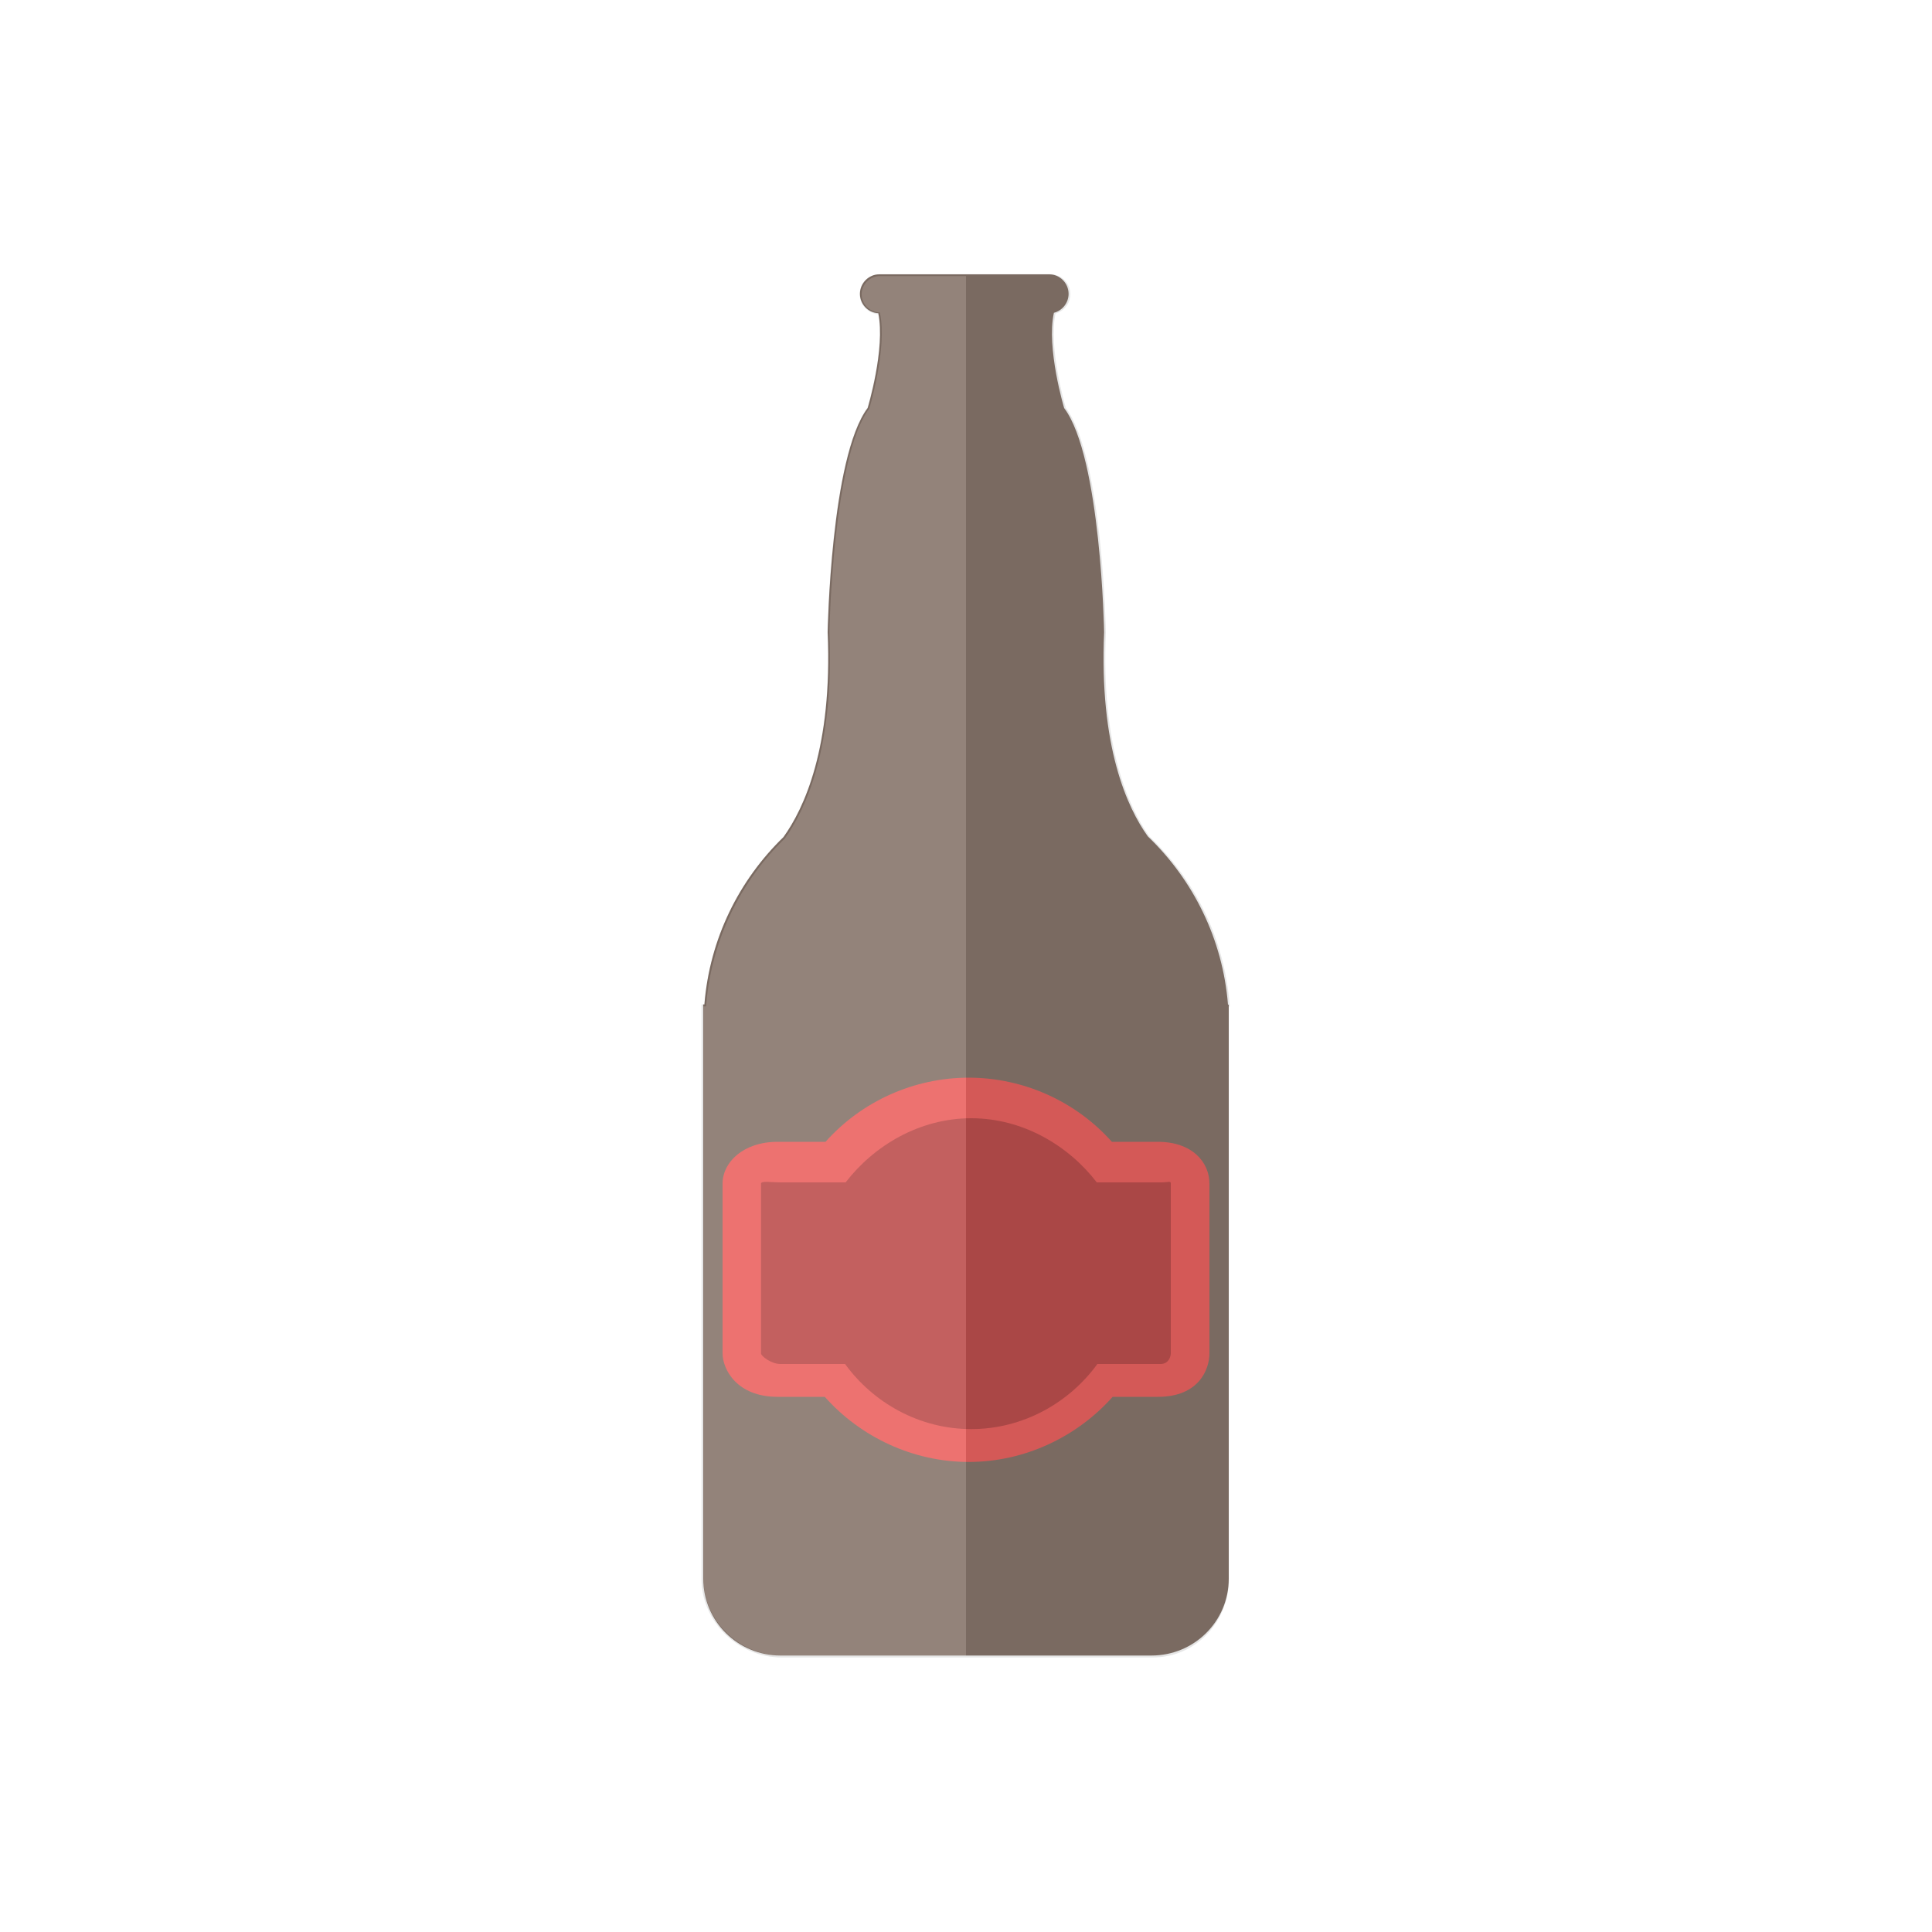
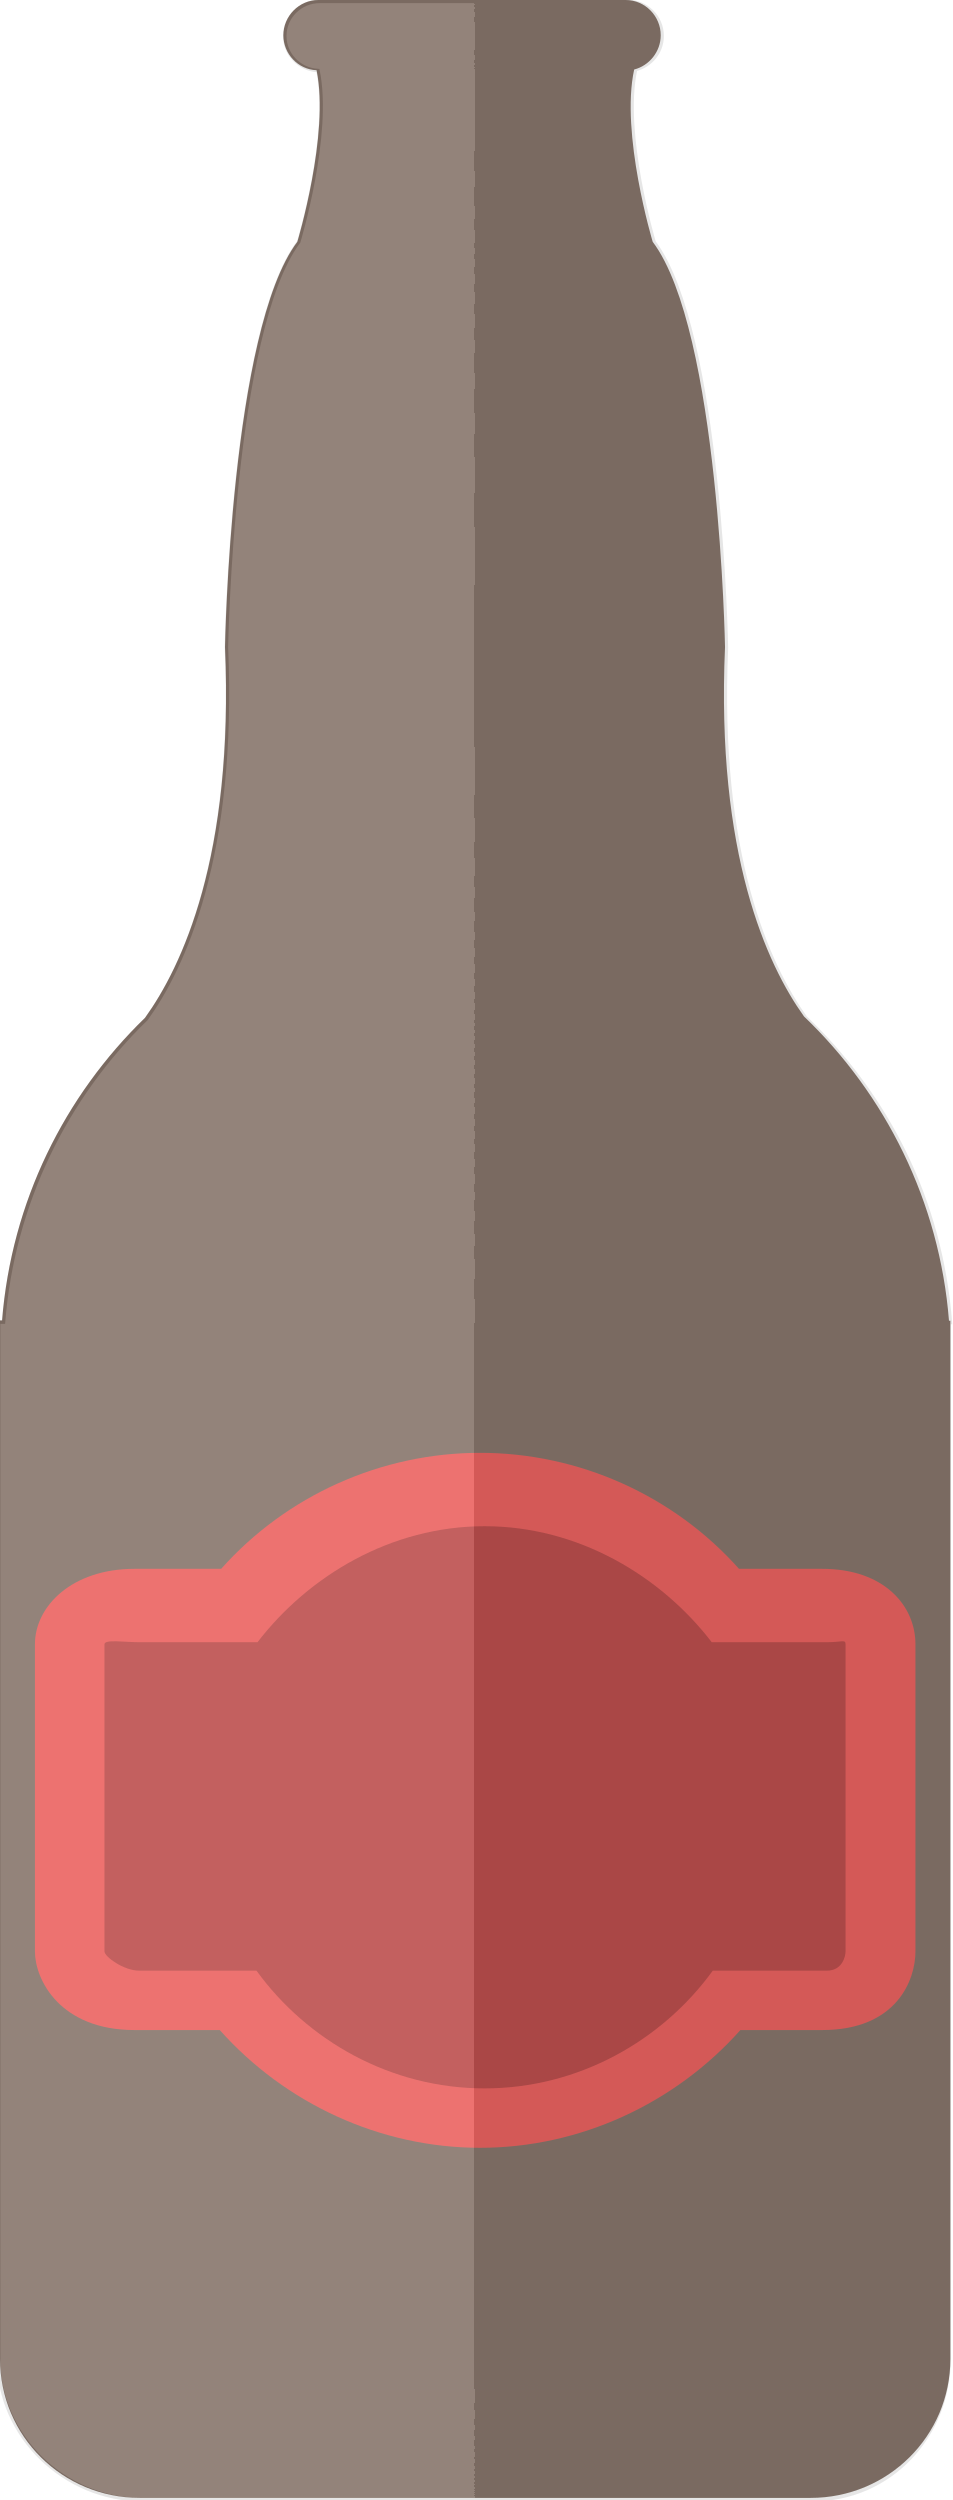
- <svg xmlns="http://www.w3.org/2000/svg" version="1.1" id="Layer_1" x="0px" y="0px" viewBox="0 0 1000 1000" style="enable-background:new 0 0 1000 1000;" xml:space="preserve">
+ <svg xmlns="http://www.w3.org/2000/svg" version="1.1" id="bottleLayer" x="0px" y="0px" viewBox="0 0 272.5 715.5" style="enable-background:new 0 0 272.5 715.5;" xml:space="preserve">
  <style type="text/css">
- 	.st0{opacity:0.1;}
- 	.st1{display:none;}
- 	.st3{fill:#87766C;}
- 	.st4{fill:#EB6361;}
- 	.st5{opacity:0.2;enable-background:new    ;}
- 	.st6{opacity:0.1;fill:url(#shadow_1_);stroke:#000000;stroke-miterlimit:10;enable-background:new    ;}
+ 	.st0{fill:#87766C;}
+ 	.st1{fill:#EB6361;}
+ 	.st2{opacity:0.2;enable-background:new    ;}
+ 	.st3{opacity:0.1;fill:url(#shadow_1_);stroke:#000000;stroke-miterlimit:10;enable-background:new    ;}
</style>
-   <g id="_x33__-_Bottle">
+   <g id="bottleGroup">
    <g id="bottle">
-       <path class="st3" d="M635.6,520c-2.7-34-18.1-64.7-41.5-87.1c-10.6-14.8-25.2-46.4-22.6-105.7c0,0-1.6-90.6-20.7-116    c0,0-9.3-31-5.3-49.3c4.3-1.1,7.6-5.1,7.6-9.8c0-5.5-4.5-10.1-10-10.1h-88c-5.5,0-10,4.6-10,10.1c0,5.3,4.2,9.8,9.5,10    c3.8,18.3-5.5,49.1-5.5,49.1c-19.1,25.4-20.7,116-20.7,116c2.6,60-12.4,91.5-22.9,106.1c-23,22.3-38.2,52.6-40.9,86.6H364v40.2    v253v4c0,22.1,17.9,39.8,40,39.8h192c22.1,0,40-17.7,40-39.8v-4v-253V520H635.6z" />
+       <path class="st0" d="M271.6,378c-2.7-34-18.1-64.7-41.5-87.1c-10.6-14.8-25.2-46.4-22.6-105.7c0,0-1.6-90.6-20.7-116    c0,0-9.3-31-5.3-49.3c4.3-1.1,7.6-5.1,7.6-9.8c0-5.5-4.5-10.1-10-10.1h-88c-5.5,0-10,4.6-10,10.1c0,5.3,4.2,9.8,9.5,10    c3.8,18.3-5.5,49.1-5.5,49.1c-19.1,25.4-20.7,116-20.7,116c2.6,60-12.4,91.5-22.9,106.1c-23,22.3-38.2,52.6-40.9,86.6H0v40.2v253    v4c0,22.1,17.9,39.8,40,39.8h192c22.1,0,40-17.7,40-39.8v-4v-253V378H271.6z" />
      <g id="label">
-         <path class="st4" d="M501.4,756.7c-28.6,0-55.8-12.7-74.5-33.7h-24.4c-21.3,0-28.5-14.4-28.5-22.5v-87.9     c0-11,10.7-21.6,28.5-21.6h24.8c18.7-21,45.8-33.2,74.1-33.2s55.4,12.2,74.1,33.2h23.8c17.8,0,26.7,10.6,26.7,21.6v87.9     c0,8.1-5.3,22.5-26.7,22.5h-23.4C557.2,744,530,756.7,501.4,756.7z" />
-         <path class="st5" d="M600.7,612h-33c-14.6-19-38.2-33.2-65-33.2s-50.4,14.2-65,33.2h-33.9c-4.3,0-9.9-0.9-9.9,0.6v87.9     c0,1.5,5.5,5.5,9.9,5.5h33.6c14.5,20,38.4,33.7,65.3,33.7c26.9,0,50.8-13.7,65.3-33.7h32.7c4.3,0,5.3-4,5.3-5.5v-87.9     C606,611.1,605,612,600.7,612z" />
+         <path class="st1" d="M137.4,614.7c-28.6,0-55.8-12.7-74.5-33.7H38.5C17.2,581,10,566.6,10,558.5v-87.9c0-11,10.7-21.6,28.5-21.6     h24.8c18.7-21,45.8-33.2,74.1-33.2s55.4,12.2,74.1,33.2h23.8c17.8,0,26.7,10.6,26.7,21.6v87.9c0,8.1-5.3,22.5-26.7,22.5h-23.4     C193.2,602,166,614.7,137.4,614.7z" />
+         <path class="st2" d="M236.7,470h-33c-14.6-19-38.2-33.2-65-33.2S88.3,451,73.7,470H39.8c-4.3,0-9.9-0.9-9.9,0.6v87.9     c0,1.5,5.5,5.5,9.9,5.5h33.6c14.5,20,38.4,33.7,65.3,33.7c26.9,0,50.8-13.7,65.3-33.7h32.7c4.3,0,5.3-4,5.3-5.5v-87.9     C242,469.1,241,470,236.7,470z" />
      </g>
-       <linearGradient id="shadow_1_" gradientUnits="userSpaceOnUse" x1="363.6" y1="267.9" x2="636" y2="267.9" gradientTransform="matrix(1 0 0 1 0 232)">
+       <linearGradient id="shadow_1_" gradientUnits="userSpaceOnUse" x1="-0.4" y1="590.1" x2="272" y2="590.1" gradientTransform="matrix(1 0 0 -1 0 948)">
        <stop offset="0.5" style="stop-color:#FFFFFF" />
        <stop offset="0.5" style="stop-color:#FEFEFE" />
        <stop offset="0.5" style="stop-color:#C3C3C3" />
        <stop offset="0.5" style="stop-color:#8F8F8F" />
        <stop offset="0.5" style="stop-color:#636363" />
        <stop offset="0.5" style="stop-color:#3F3F3F" />
        <stop offset="0.5" style="stop-color:#242424" />
        <stop offset="0.5" style="stop-color:#101010" />
        <stop offset="0.5" style="stop-color:#040404" />
        <stop offset="0.5" style="stop-color:#000000" />
      </linearGradient>
-       <path id="shadow" class="st6" d="M636,520.5c-2.7-35-18.1-64.9-41.5-87.3c-10.6-14.8-25.2-46.5-22.6-105.8    c0,0-1.6-90.6-20.7-116.1c0,0-9.3-31.1-5.3-49.4c4.3-1.1,7.6-4.9,7.6-9.6c0-5.5-4.5-9.9-10-9.9h-88c-5.5,0-10,4.4-10,9.9    c0,5.3,4.2,9.6,9.5,9.9c3.8,18.3-5.5,49-5.5,49c-19.1,25.4-20.7,116-20.7,116c2.6,60-12.4,91.8-22.9,106.4    c-23,22.3-38.2,52.8-40.9,86.8h-1.4v39.8v253v4c0,22.1,18.9,40.2,41,40.2h192c22.1,0,39-18.2,39-40.2v-4v-253v-39.7H636z" />
+       <path id="shadow" class="st3" d="M272,378.5c-2.7-35-18.1-64.9-41.5-87.3c-10.6-14.8-25.2-46.5-22.6-105.8    c0,0-1.6-90.6-20.7-116.1c0,0-9.3-31.1-5.3-49.4c4.3-1.1,7.6-4.9,7.6-9.6c0-5.5-4.5-9.9-10-9.9h-88c-5.5,0-10,4.4-10,9.9    c0,5.3,4.2,9.6,9.5,9.9c3.8,18.3-5.5,49-5.5,49c-19.1,25.4-20.7,116-20.7,116c2.6,60-12.4,91.8-22.9,106.4    c-23,22.3-38.2,52.8-40.9,86.8h-1.4v39.8v253v4c0,22.1,18.9,40.2,41,40.2h192c22.1,0,39-18.2,39-40.2v-4v-253v-39.7H272z" />
    </g>
  </g>
</svg>
